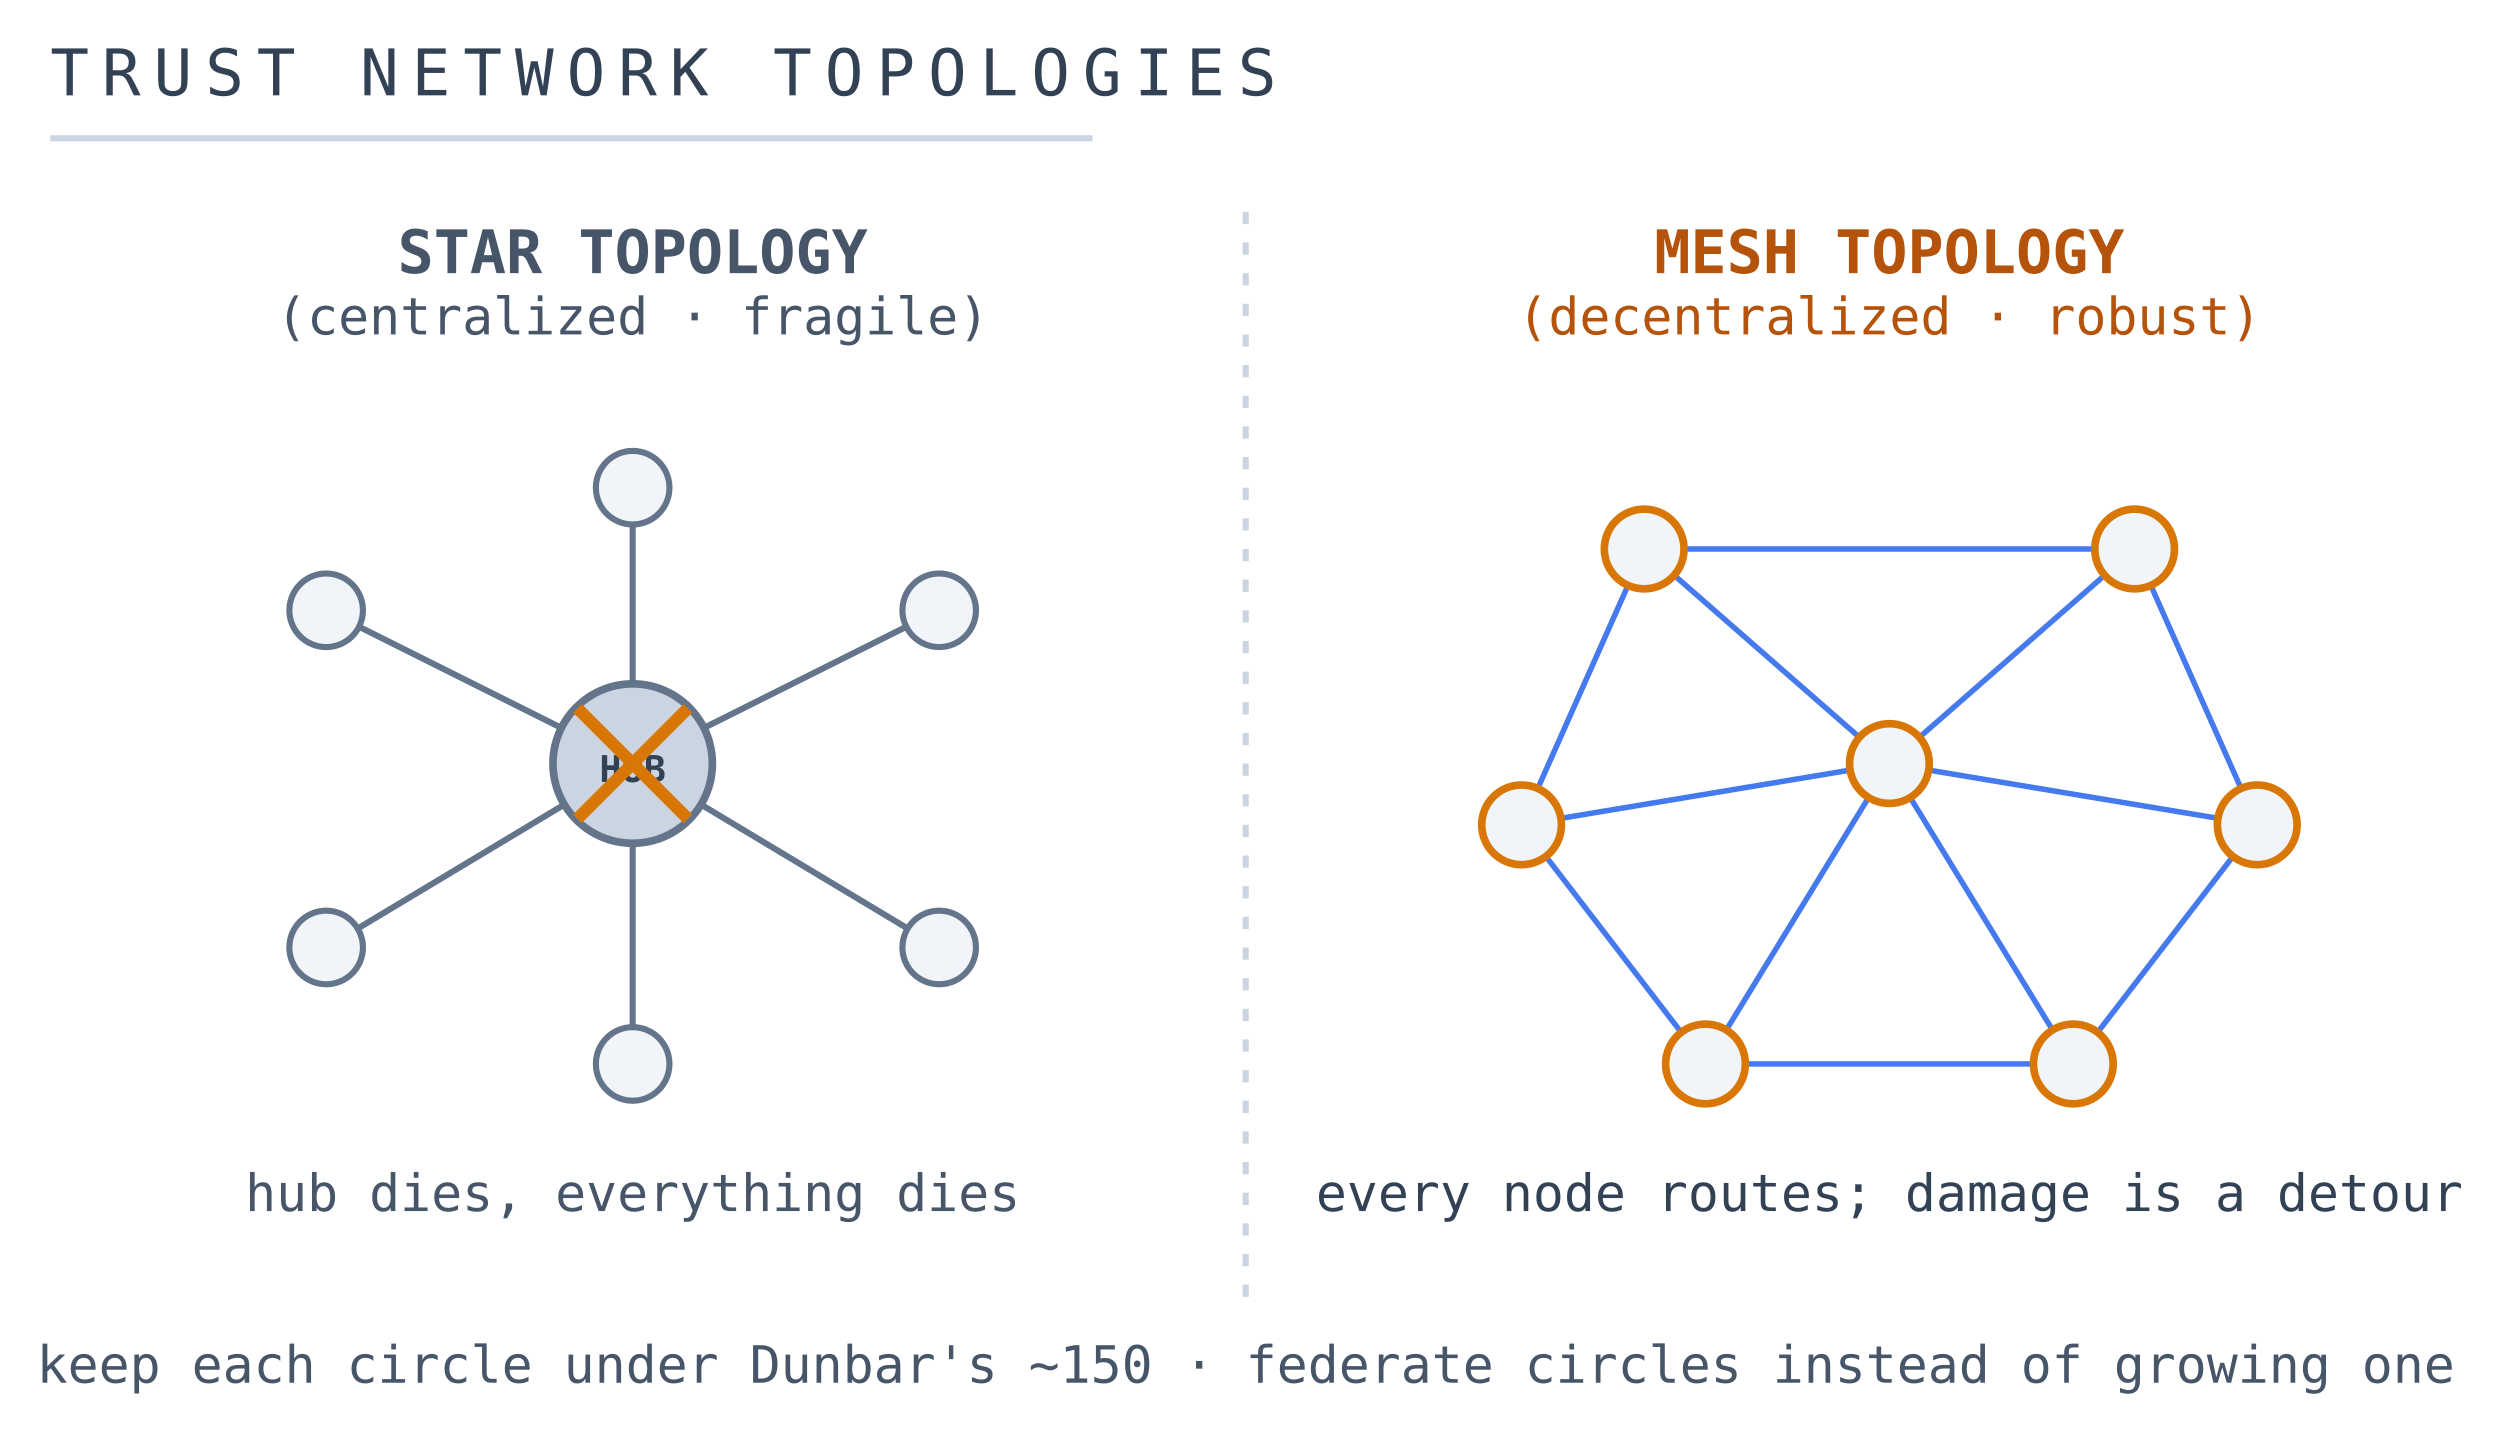
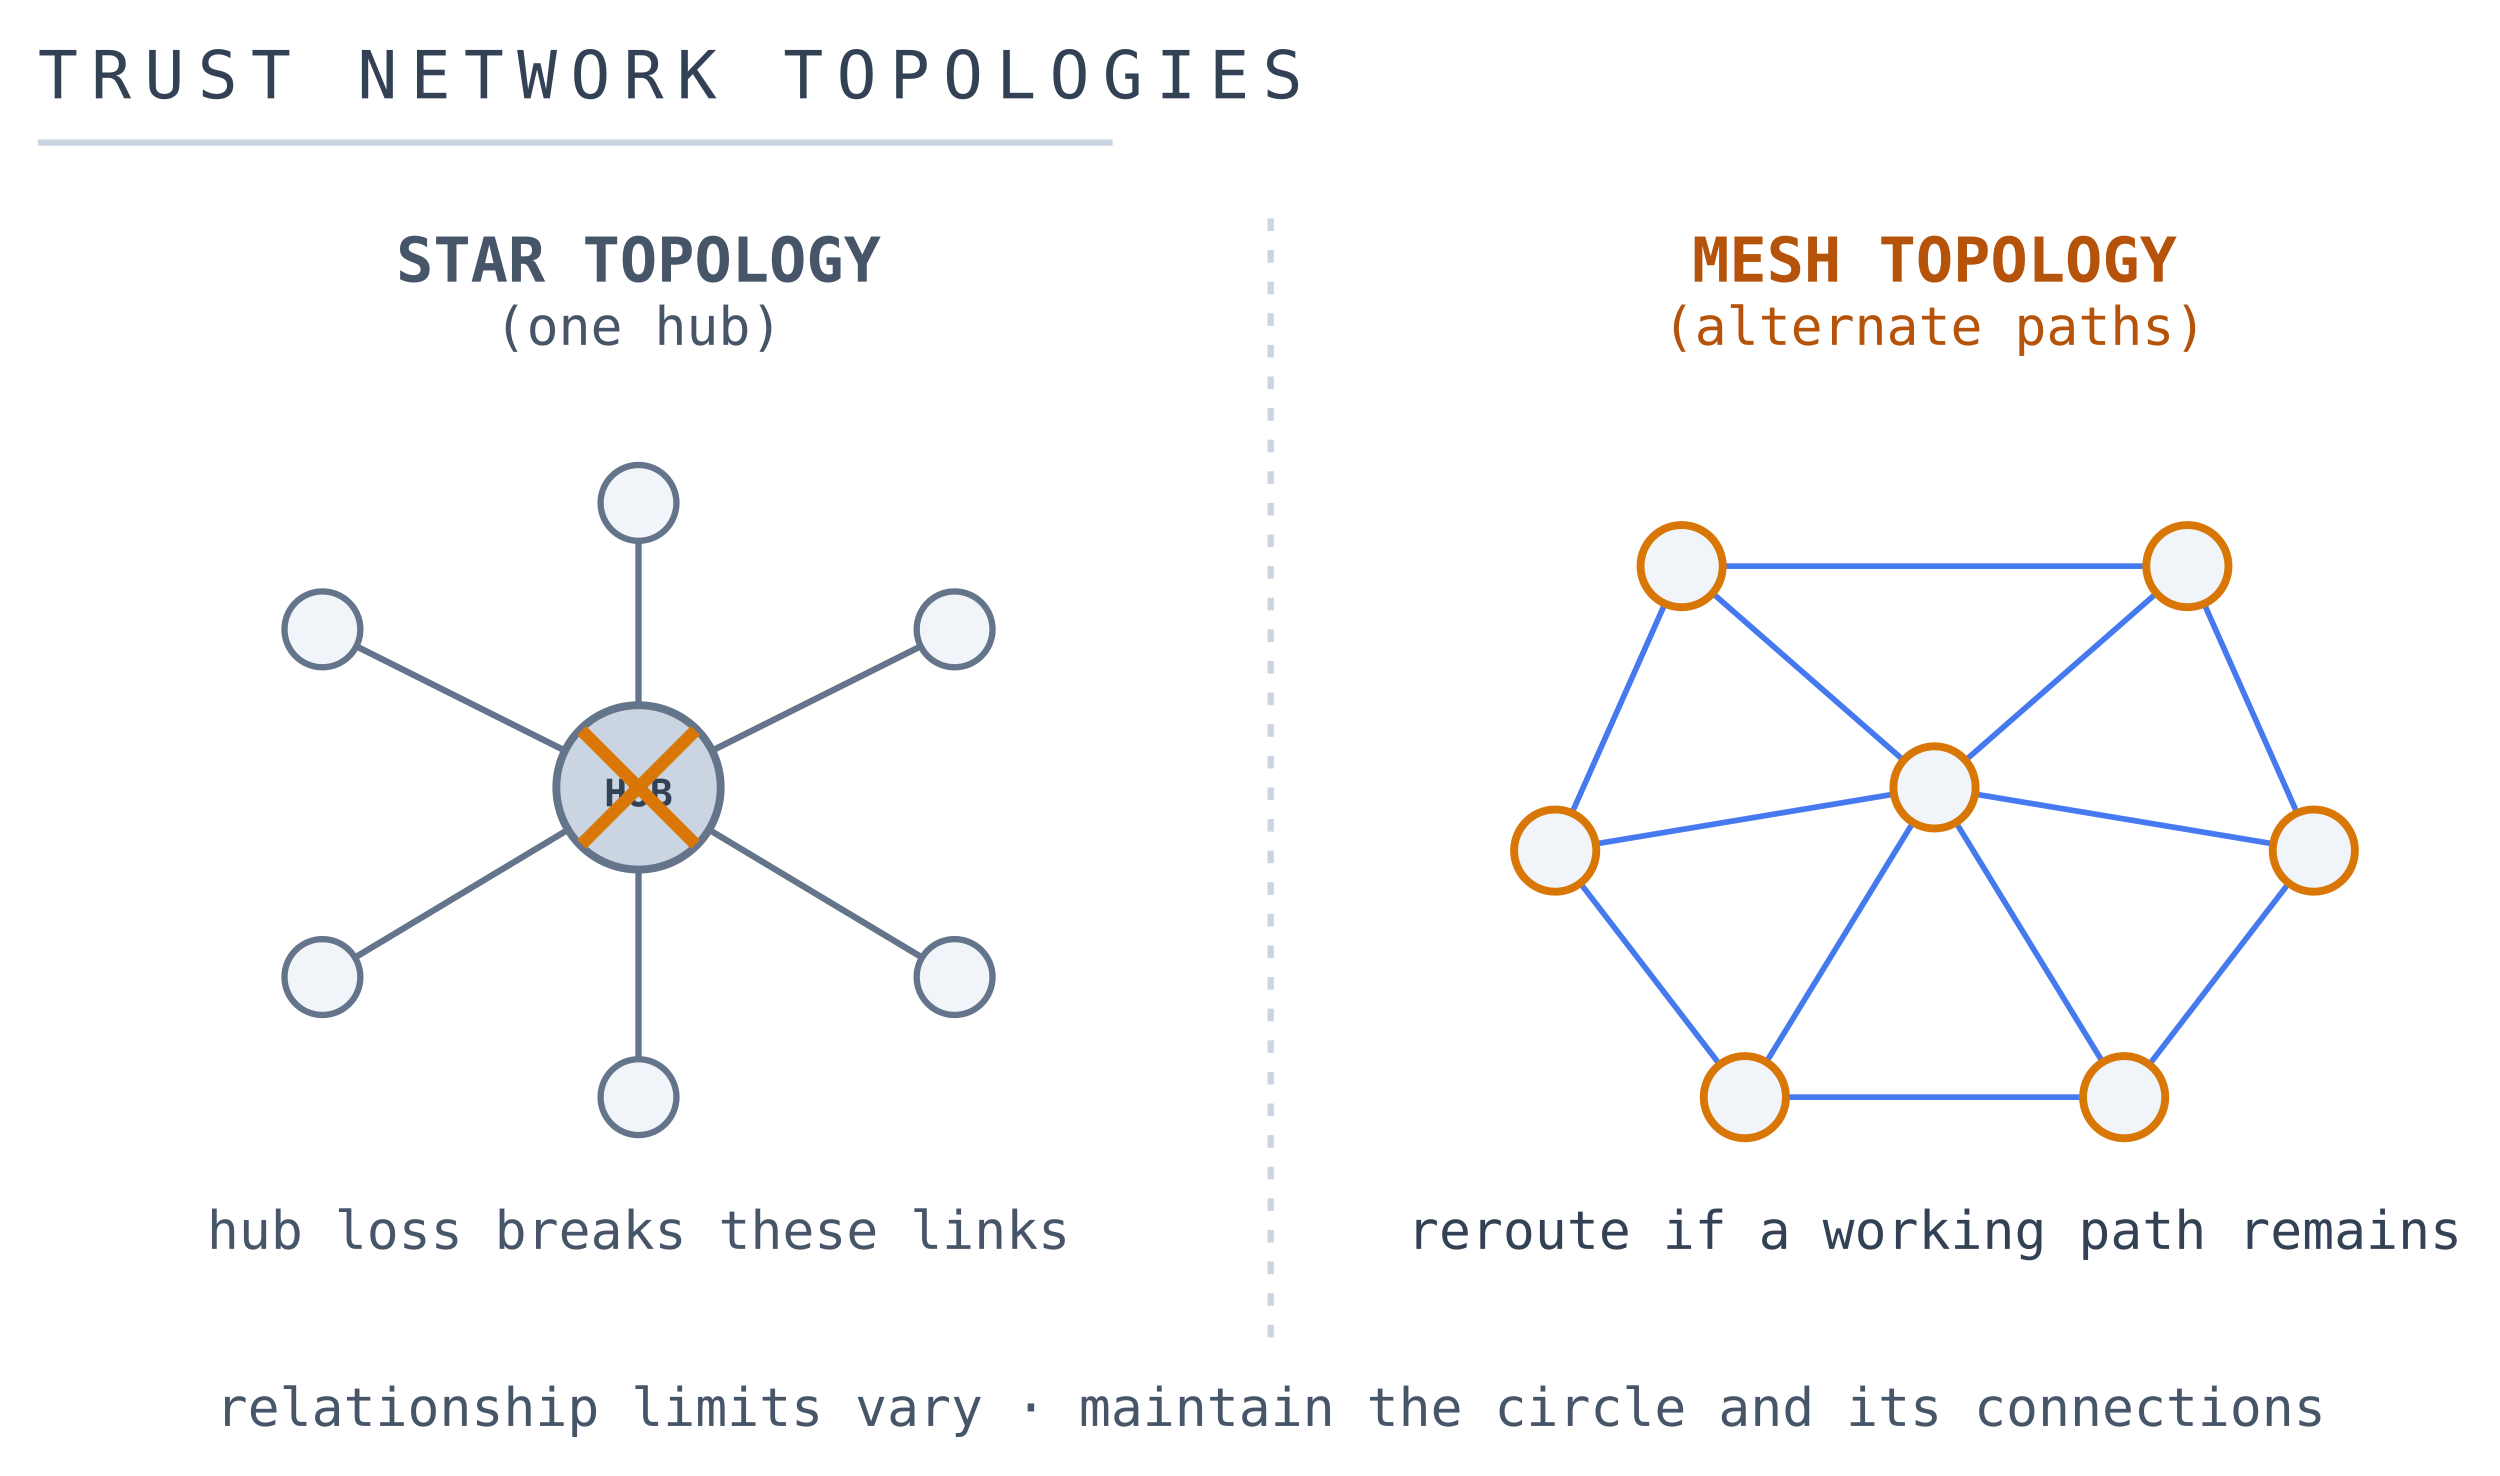
- <svg xmlns="http://www.w3.org/2000/svg" viewBox="23.6 20.9 815.6 466.9" font-family="'JetBrains Mono','SFMono-Regular',Menlo,Consolas,monospace">
+ <svg xmlns="http://www.w3.org/2000/svg" viewBox="28 20.9 790.9 466.9" font-family="'JetBrains Mono','SFMono-Regular',Menlo,Consolas,monospace">
  <text x="40" y="52" font-size="21" letter-spacing="4.2" fill="#334155">TRUST NETWORK TOPOLOGIES</text>
  <line x1="40" y1="66" x2="380" y2="66" stroke="#cbd5e1" stroke-width="2" />
  <line x1="430" y1="90" x2="430" y2="450" stroke="#cbd5e1" stroke-width="2" stroke-dasharray="4 6" />
  <text x="230" y="110" font-size="19.6" font-weight="600" fill="#475569" text-anchor="middle">STAR TOPOLOGY</text>
-   <text x="230" y="130" font-size="16.8" fill="#475569" text-anchor="middle">(centralized · fragile)</text>
+   <text x="230" y="130" font-size="16.8" fill="#475569" text-anchor="middle">(one hub)</text>
  <g stroke="#64748b" stroke-width="2">
    <line x1="230" y1="270" x2="230" y2="180" />
    <line x1="230" y1="270" x2="130" y2="220" />
    <line x1="230" y1="270" x2="330" y2="220" />
    <line x1="230" y1="270" x2="130" y2="330" />
    <line x1="230" y1="270" x2="330" y2="330" />
    <line x1="230" y1="270" x2="230" y2="368" />
  </g>
  <circle cx="230" cy="270" r="26" fill="#cbd5e1" stroke="#64748b" stroke-width="2.5" />
  <text x="230" y="276" font-size="12" font-weight="600" fill="#334155" text-anchor="middle">HUB</text>
  <g stroke="#d97706" stroke-width="4">
    <line x1="212" y1="252" x2="248" y2="288" />
    <line x1="248" y1="252" x2="212" y2="288" />
  </g>
  <g fill="#f1f5f9" stroke="#64748b" stroke-width="2">
    <circle cx="230" cy="180" r="12" />
    <circle cx="130" cy="220" r="12" />
    <circle cx="330" cy="220" r="12" />
    <circle cx="130" cy="330" r="12" />
    <circle cx="330" cy="330" r="12" />
    <circle cx="230" cy="368" r="12" />
  </g>
-   <text x="230" y="416" font-size="16.8" fill="#475569" text-anchor="middle">hub dies, everything dies</text>
+   <text x="230" y="416" font-size="16.8" fill="#475569" text-anchor="middle">hub loss breaks these links</text>
  <text x="640" y="110" font-size="19.6" font-weight="600" fill="#b45309" text-anchor="middle">MESH TOPOLOGY</text>
-   <text x="640" y="130" font-size="16.8" fill="#b45309" text-anchor="middle">(decentralized · robust)</text>
+   <text x="640" y="130" font-size="16.8" fill="#b45309" text-anchor="middle">(alternate paths)</text>
  <g stroke="#2563eb" stroke-width="1.8" opacity="0.85">
    <line x1="560" y1="200" x2="720" y2="200" />
    <line x1="560" y1="200" x2="520" y2="290" />
    <line x1="560" y1="200" x2="640" y2="270" />
    <line x1="720" y1="200" x2="640" y2="270" />
    <line x1="720" y1="200" x2="760" y2="290" />
    <line x1="520" y1="290" x2="640" y2="270" />
    <line x1="760" y1="290" x2="640" y2="270" />
    <line x1="520" y1="290" x2="580" y2="368" />
    <line x1="760" y1="290" x2="700" y2="368" />
    <line x1="580" y1="368" x2="700" y2="368" />
    <line x1="640" y1="270" x2="580" y2="368" />
    <line x1="640" y1="270" x2="700" y2="368" />
  </g>
  <g fill="#f1f5f9" stroke="#d97706" stroke-width="2.5">
    <circle cx="560" cy="200" r="13" />
    <circle cx="720" cy="200" r="13" />
    <circle cx="520" cy="290" r="13" />
    <circle cx="640" cy="270" r="13" />
    <circle cx="760" cy="290" r="13" />
    <circle cx="580" cy="368" r="13" />
    <circle cx="700" cy="368" r="13" />
  </g>
-   <text x="640" y="416" font-size="16.8" fill="#334155" text-anchor="middle">every node routes; damage is a detour</text>
-   <text x="430" y="472" font-size="16.8" fill="#475569" text-anchor="middle">keep each circle under Dunbar's ~150 · federate circles instead of growing one</text>
+   <text x="640" y="416" font-size="16.8" fill="#334155" text-anchor="middle">reroute if a working path remains</text>
+   <text x="430" y="472" font-size="16.8" fill="#475569" text-anchor="middle">relationship limits vary · maintain the circle and its connections</text>
</svg>
